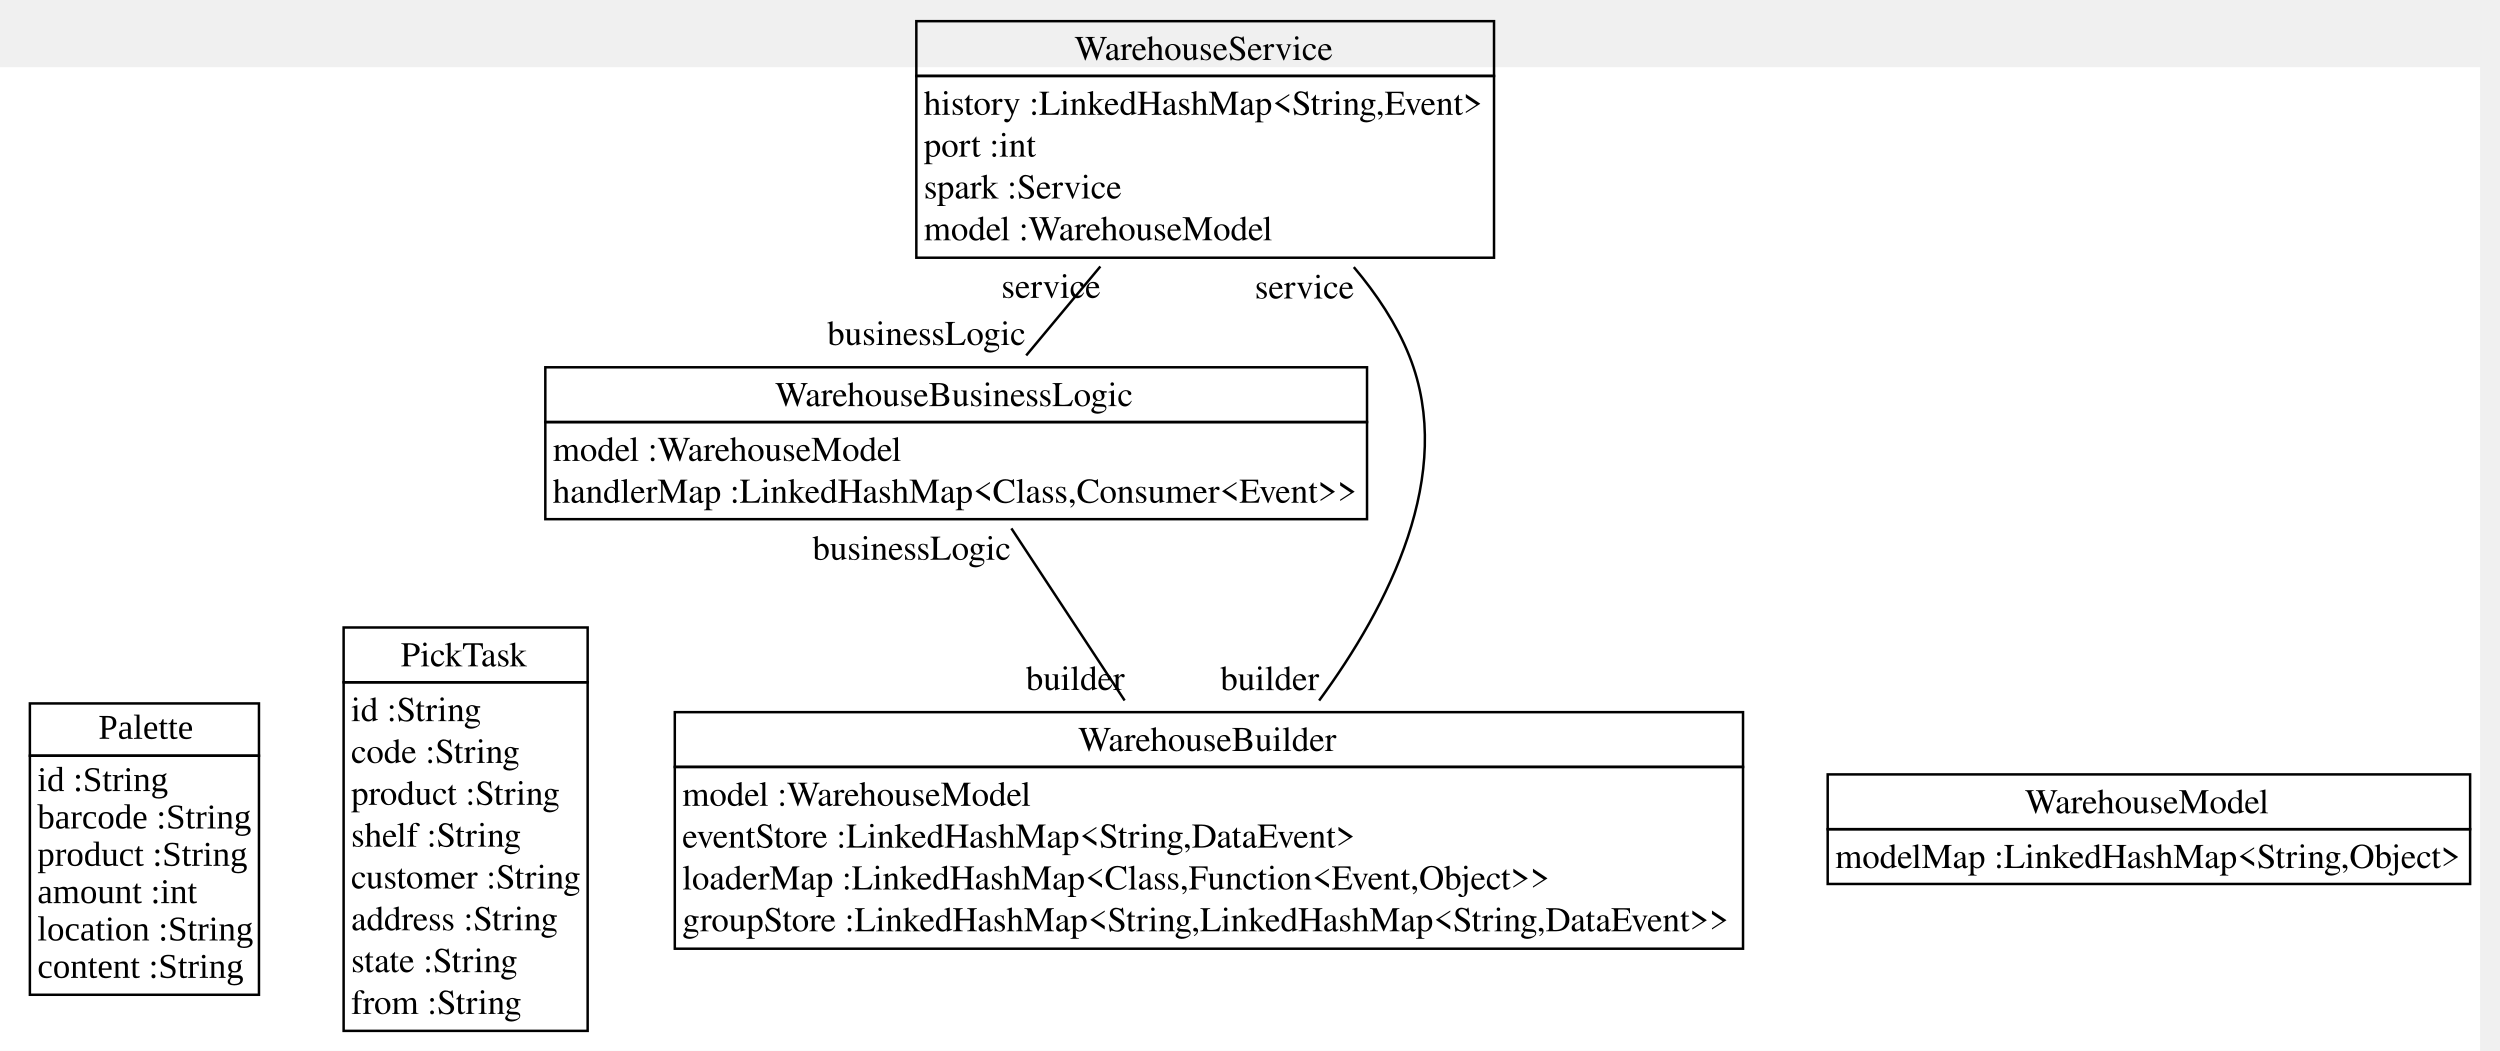
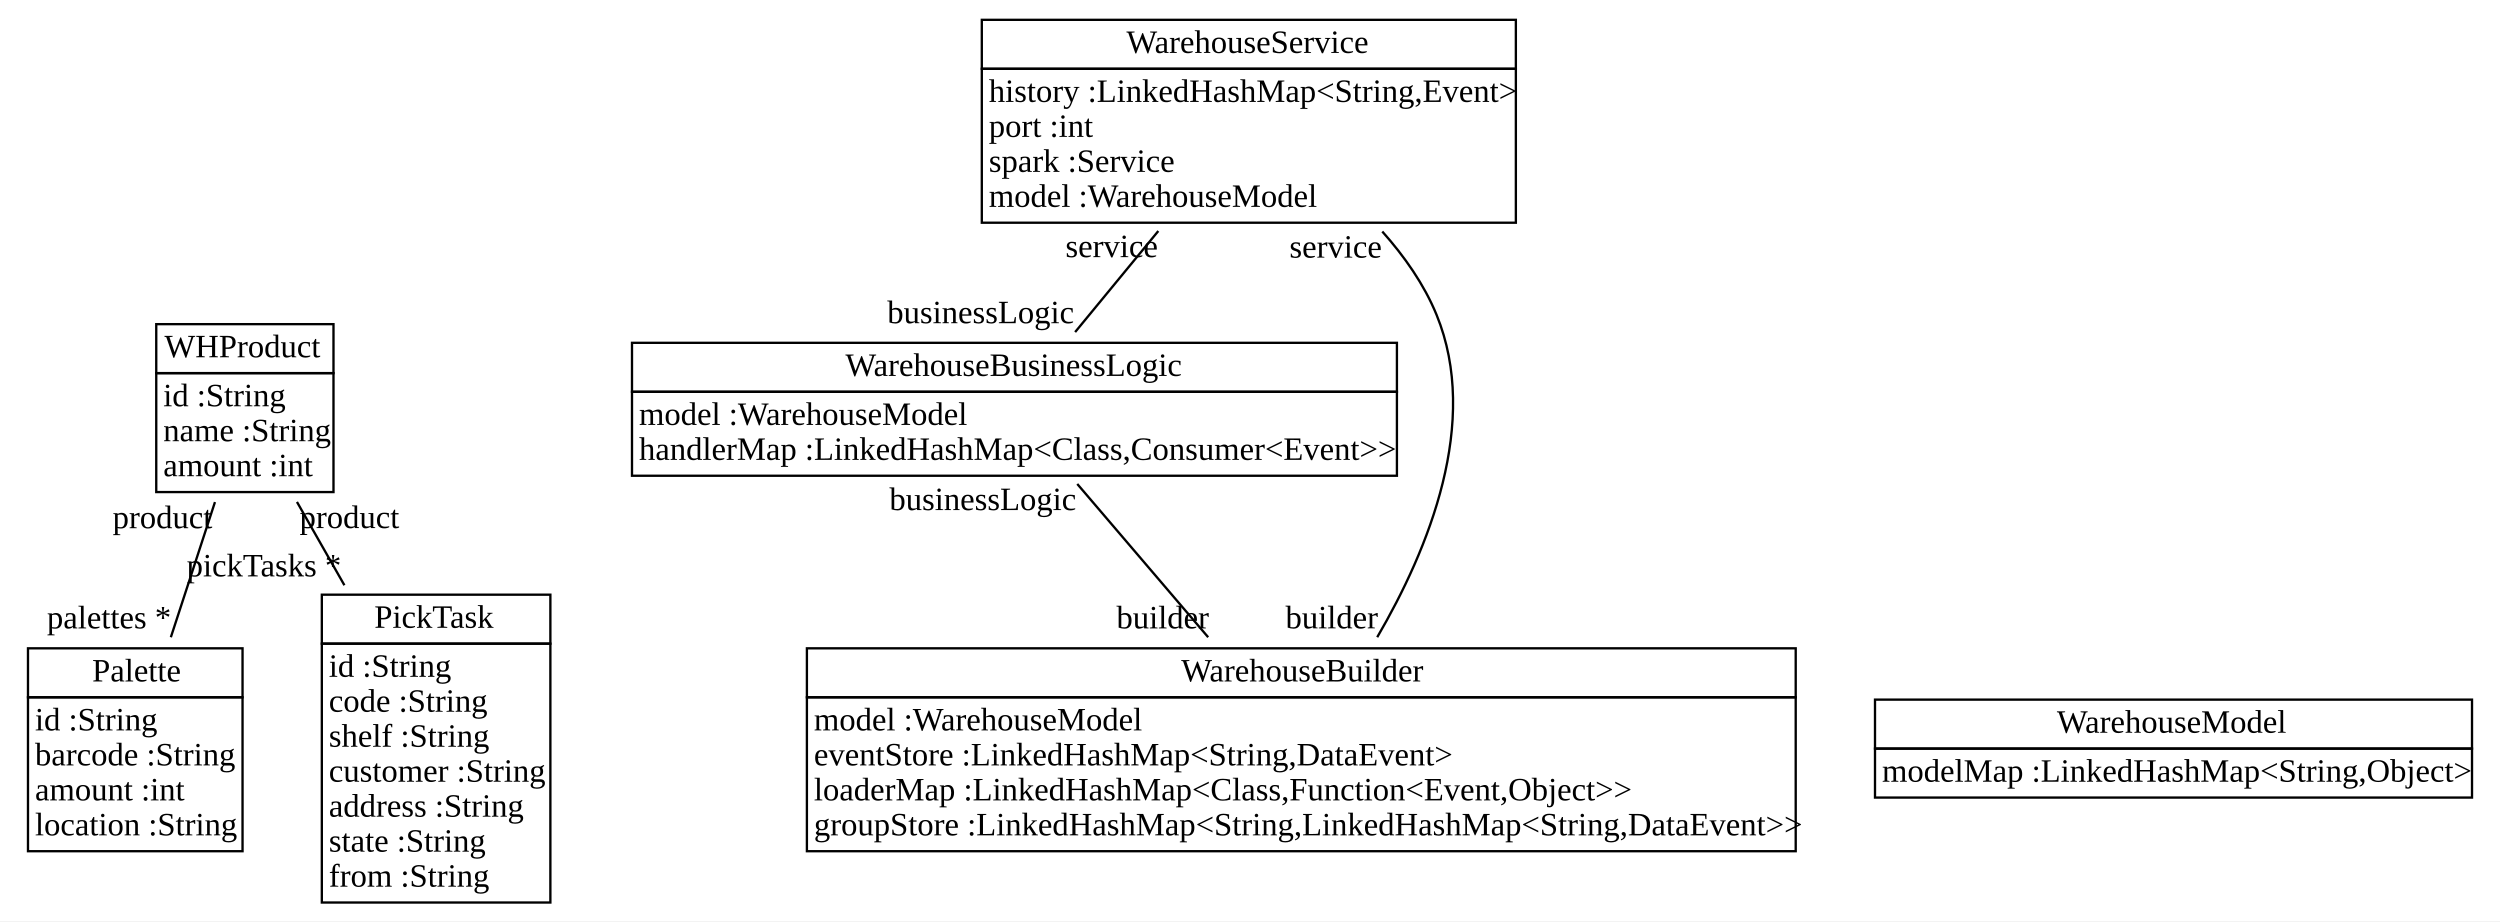
- <svg xmlns="http://www.w3.org/2000/svg" width="1004px" height="422px" viewBox="0.00 0.00 1004.00 422.00">
-   <g id="graph0" class="graph" transform="scale(1.0 1.0) rotate(0) translate(4 418)">
-     <polygon fill="white" stroke="none" points="-4,4 -4,-391 992,-391 992,4 -4,4" />
+ <svg xmlns="http://www.w3.org/2000/svg" width="1072px" height="395px" viewBox="0.00 0.00 1072.00 395.00">
+   <g id="graph0" class="graph" transform="scale(1.0 1.0) rotate(0) translate(4 391)">
+     <polygon fill="white" stroke="none" points="-4,4 -4,-391 1068,-391 1068,4 -4,4" />
    <g id="node1" class="node">
-       <polygon fill="none" stroke="black" points="8,-114.5 8,-135.5 100,-135.5 100,-114.5 8,-114.5" />
-       <text text-anchor="start" x="35.5" y="-121.3" font-family="Times New Roman,serif" font-size="14.00">Palette</text>
-       <polygon fill="none" stroke="black" points="8,-18.5 8,-114.5 100,-114.5 100,-18.5 8,-18.5" />
-       <text text-anchor="start" x="11" y="-100.3" font-family="Times New Roman,serif" font-size="14.00">id :String</text>
-       <text text-anchor="start" x="11" y="-85.3" font-family="Times New Roman,serif" font-size="14.00">barcode :String</text>
-       <text text-anchor="start" x="11" y="-70.3" font-family="Times New Roman,serif" font-size="14.00">product :String</text>
-       <text text-anchor="start" x="11" y="-55.3" font-family="Times New Roman,serif" font-size="14.00">amount :int</text>
-       <text text-anchor="start" x="11" y="-40.3" font-family="Times New Roman,serif" font-size="14.00">location :String</text>
-       <text text-anchor="start" x="11" y="-25.3" font-family="Times New Roman,serif" font-size="14.00">content :String</text>
+       <polygon fill="none" stroke="black" points="8,-92 8,-113 100,-113 100,-92 8,-92" />
+       <text text-anchor="start" x="35.5" y="-98.8" font-family="Times New Roman,serif" font-size="14.00">Palette</text>
+       <polygon fill="none" stroke="black" points="8,-26 8,-92 100,-92 100,-26 8,-26" />
+       <text text-anchor="start" x="11" y="-77.8" font-family="Times New Roman,serif" font-size="14.00">id :String</text>
+       <text text-anchor="start" x="11" y="-62.8" font-family="Times New Roman,serif" font-size="14.00">barcode :String</text>
+       <text text-anchor="start" x="11" y="-47.8" font-family="Times New Roman,serif" font-size="14.00">amount :int</text>
+       <text text-anchor="start" x="11" y="-32.8" font-family="Times New Roman,serif" font-size="14.00">location :String</text>
+     </g>
+     <g id="node3" class="node">
+       <polygon fill="none" stroke="black" points="63,-231 63,-252 139,-252 139,-231 63,-231" />
+       <text text-anchor="start" x="66.5" y="-237.8" font-family="Times New Roman,serif" font-size="14.00">WHProduct</text>
+       <polygon fill="none" stroke="black" points="63,-180 63,-231 139,-231 139,-180 63,-180" />
+       <text text-anchor="start" x="66" y="-216.8" font-family="Times New Roman,serif" font-size="14.00">id :String</text>
+       <text text-anchor="start" x="66" y="-201.8" font-family="Times New Roman,serif" font-size="14.00">name :String</text>
+       <text text-anchor="start" x="66" y="-186.8" font-family="Times New Roman,serif" font-size="14.00">amount :int</text>
+     </g>
+     <g id="edge4" class="edge">
+       <path fill="none" stroke="black" d="M69.26,-117.753C75.371,-136.477 82.334,-157.809 88.177,-175.714" />
+       <text text-anchor="middle" x="65.677" y="-164.514" font-family="Times New Roman,serif" font-size="14.00">product</text>
+       <text text-anchor="middle" x="42.76" y="-121.553" font-family="Times New Roman,serif" font-size="14.00">palettes *</text>
    </g>
    <g id="node2" class="node">
-       <polygon fill="none" stroke="black" points="134,-144 134,-166 232,-166 232,-144 134,-144" />
-       <text text-anchor="start" x="156.95" y="-150.4" font-family="Times,serif" font-size="14.00">PickTask</text>
-       <polygon fill="none" stroke="black" points="134,-4 134,-144 232,-144 232,-4 134,-4" />
-       <text text-anchor="start" x="137" y="-128.4" font-family="Times,serif" font-size="14.00">id :String</text>
-       <text text-anchor="start" x="137" y="-111.6" font-family="Times,serif" font-size="14.00">code :String</text>
-       <text text-anchor="start" x="137" y="-94.8" font-family="Times,serif" font-size="14.00">product :String</text>
-       <text text-anchor="start" x="137" y="-78" font-family="Times,serif" font-size="14.00">shelf :String</text>
-       <text text-anchor="start" x="137" y="-61.2" font-family="Times,serif" font-size="14.00">customer :String</text>
-       <text text-anchor="start" x="137" y="-44.4" font-family="Times,serif" font-size="14.00">address :String</text>
-       <text text-anchor="start" x="137" y="-27.6" font-family="Times,serif" font-size="14.00">state :String</text>
-       <text text-anchor="start" x="137" y="-10.8" font-family="Times,serif" font-size="14.00">from :String</text>
+       <polygon fill="none" stroke="black" points="134,-115 134,-136 232,-136 232,-115 134,-115" />
+       <text text-anchor="start" x="156.5" y="-121.8" font-family="Times New Roman,serif" font-size="14.00">PickTask</text>
+       <polygon fill="none" stroke="black" points="134,-4 134,-115 232,-115 232,-4 134,-4" />
+       <text text-anchor="start" x="137" y="-100.8" font-family="Times New Roman,serif" font-size="14.00">id :String</text>
+       <text text-anchor="start" x="137" y="-85.8" font-family="Times New Roman,serif" font-size="14.00">code :String</text>
+       <text text-anchor="start" x="137" y="-70.8" font-family="Times New Roman,serif" font-size="14.00">shelf :String</text>
+       <text text-anchor="start" x="137" y="-55.8" font-family="Times New Roman,serif" font-size="14.00">customer :String</text>
+       <text text-anchor="start" x="137" y="-40.8" font-family="Times New Roman,serif" font-size="14.00">address :String</text>
+       <text text-anchor="start" x="137" y="-25.8" font-family="Times New Roman,serif" font-size="14.00">state :String</text>
+       <text text-anchor="start" x="137" y="-10.8" font-family="Times New Roman,serif" font-size="14.00">from :String</text>
    </g>
-     <g id="node3" class="node">
-       <polygon fill="none" stroke="black" points="267,-110 267,-132 696,-132 696,-110 267,-110" />
-       <text text-anchor="start" x="429.02" y="-116.4" font-family="Times,serif" font-size="14.00">WarehouseBuilder</text>
-       <polygon fill="none" stroke="black" points="267,-37 267,-110 696,-110 696,-37 267,-37" />
-       <text text-anchor="start" x="270" y="-94.4" font-family="Times,serif" font-size="14.00">model :WarehouseModel</text>
-       <text text-anchor="start" x="270" y="-77.6" font-family="Times,serif" font-size="14.00">eventStore :LinkedHashMap&lt;String,DataEvent&gt;</text>
-       <text text-anchor="start" x="270" y="-60.8" font-family="Times,serif" font-size="14.00">loaderMap :LinkedHashMap&lt;Class,Function&lt;Event,Object&gt;&gt;</text>
-       <text text-anchor="start" x="270" y="-44" font-family="Times,serif" font-size="14.00">groupStore :LinkedHashMap&lt;String,LinkedHashMap&lt;String,DataEvent&gt;&gt;</text>
+     <g id="edge5" class="edge">
+       <path fill="none" stroke="black" d="M143.681,-140.048C136.694,-152.318 129.641,-164.704 123.337,-175.775" />
+       <text text-anchor="middle" x="145.837" y="-164.575" font-family="Times New Roman,serif" font-size="14.00">product</text>
+       <text text-anchor="middle" x="109.181" y="-143.848" font-family="Times New Roman,serif" font-size="14.00">pickTasks *</text>
    </g>
    <g id="node4" class="node">
-       <polygon fill="none" stroke="black" points="215,-248.5 215,-270.5 545,-270.5 545,-248.5 215,-248.5" />
-       <text text-anchor="start" x="307.3" y="-254.9" font-family="Times,serif" font-size="14.00">WarehouseBusinessLogic</text>
-       <polygon fill="none" stroke="black" points="215,-209.5 215,-248.5 545,-248.5 545,-209.5 215,-209.5" />
-       <text text-anchor="start" x="218" y="-232.9" font-family="Times,serif" font-size="14.00">model :WarehouseModel</text>
-       <text text-anchor="start" x="218" y="-216.1" font-family="Times,serif" font-size="14.00">handlerMap :LinkedHashMap&lt;Class,Consumer&lt;Event&gt;&gt;</text>
+       <polygon fill="none" stroke="black" points="342,-92 342,-113 766,-113 766,-92 342,-92" />
+       <text text-anchor="start" x="502.5" y="-98.8" font-family="Times New Roman,serif" font-size="14.00">WarehouseBuilder</text>
+       <polygon fill="none" stroke="black" points="342,-26 342,-92 766,-92 766,-26 342,-26" />
+       <text text-anchor="start" x="345" y="-77.8" font-family="Times New Roman,serif" font-size="14.00">model :WarehouseModel</text>
+       <text text-anchor="start" x="345" y="-62.8" font-family="Times New Roman,serif" font-size="14.00">eventStore :LinkedHashMap&lt;String,DataEvent&gt;</text>
+       <text text-anchor="start" x="345" y="-47.8" font-family="Times New Roman,serif" font-size="14.00">loaderMap :LinkedHashMap&lt;Class,Function&lt;Event,Object&gt;&gt;</text>
+       <text text-anchor="start" x="345" y="-32.8" font-family="Times New Roman,serif" font-size="14.00">groupStore :LinkedHashMap&lt;String,LinkedHashMap&lt;String,DataEvent&gt;&gt;</text>
+     </g>
+     <g id="node5" class="node">
+       <polygon fill="none" stroke="black" points="267,-223 267,-244 595,-244 595,-223 267,-223" />
+       <text text-anchor="start" x="358.5" y="-229.8" font-family="Times New Roman,serif" font-size="14.00">WarehouseBusinessLogic</text>
+       <polygon fill="none" stroke="black" points="267,-187 267,-223 595,-223 595,-187 267,-187" />
+       <text text-anchor="start" x="270" y="-208.8" font-family="Times New Roman,serif" font-size="14.00">model :WarehouseModel</text>
+       <text text-anchor="start" x="270" y="-193.8" font-family="Times New Roman,serif" font-size="14.00">handlerMap :LinkedHashMap&lt;Class,Consumer&lt;Event&gt;&gt;</text>
    </g>
    <g id="edge1" class="edge">
-       <path fill="none" stroke="black" d="M447.65,-136.69C432.71,-159.39 415.5,-185.55 402.17,-205.8" />
-       <text text-anchor="middle" x="362.13" y="-193.2" font-family="Times,serif" font-size="14.00">businessLogic</text>
-       <text text-anchor="middle" x="427.82" y="-140.89" font-family="Times,serif" font-size="14.00">builder</text>
+       <path fill="none" stroke="black" d="M514.065,-117.753C495.687,-139.269 474.366,-164.229 457.928,-183.475" />
+       <text text-anchor="middle" x="417.428" y="-172.275" font-family="Times New Roman,serif" font-size="14.00">businessLogic</text>
+       <text text-anchor="middle" x="494.565" y="-121.553" font-family="Times New Roman,serif" font-size="14.00">builder</text>
+     </g>
+     <g id="node7" class="node">
+       <polygon fill="none" stroke="black" points="417,-361.5 417,-382.5 646,-382.5 646,-361.5 417,-361.5" />
+       <text text-anchor="start" x="479" y="-368.3" font-family="Times New Roman,serif" font-size="14.00">WarehouseService</text>
+       <polygon fill="none" stroke="black" points="417,-295.5 417,-361.5 646,-361.5 646,-295.5 417,-295.5" />
+       <text text-anchor="start" x="420" y="-347.3" font-family="Times New Roman,serif" font-size="14.00">history :LinkedHashMap&lt;String,Event&gt;</text>
+       <text text-anchor="start" x="420" y="-332.3" font-family="Times New Roman,serif" font-size="14.00">port :int</text>
+       <text text-anchor="start" x="420" y="-317.3" font-family="Times New Roman,serif" font-size="14.00">spark :Service</text>
+       <text text-anchor="start" x="420" y="-302.3" font-family="Times New Roman,serif" font-size="14.00">model :WarehouseModel</text>
+     </g>
+     <g id="edge2" class="edge">
+       <path fill="none" stroke="black" d="M586.549,-117.761C608.672,-155.631 630.789,-210.045 612,-256 606.683,-269.006 598.217,-281.067 588.722,-291.729" />
+       <text text-anchor="middle" x="568.722" y="-280.529" font-family="Times New Roman,serif" font-size="14.00">service</text>
+       <text text-anchor="middle" x="567.049" y="-121.561" font-family="Times New Roman,serif" font-size="14.00">builder</text>
+     </g>
+     <g id="edge3" class="edge">
+       <path fill="none" stroke="black" d="M457.013,-248.606C467.892,-261.824 480.758,-277.456 492.684,-291.946" />
+       <text text-anchor="middle" x="472.684" y="-280.746" font-family="Times New Roman,serif" font-size="14.00">service</text>
+       <text text-anchor="middle" x="416.513" y="-252.406" font-family="Times New Roman,serif" font-size="14.00">businessLogic</text>
    </g>
    <g id="node6" class="node">
-       <polygon fill="none" stroke="black" points="364,-387.5 364,-409.5 596,-409.5 596,-387.5 364,-387.5" />
-       <text text-anchor="start" x="427.53" y="-393.9" font-family="Times,serif" font-size="14.00">WarehouseService</text>
-       <polygon fill="none" stroke="black" points="364,-314.5 364,-387.5 596,-387.5 596,-314.5 364,-314.5" />
-       <text text-anchor="start" x="367" y="-371.9" font-family="Times,serif" font-size="14.00">history :LinkedHashMap&lt;String,Event&gt;</text>
-       <text text-anchor="start" x="367" y="-355.1" font-family="Times,serif" font-size="14.00">port :int</text>
-       <text text-anchor="start" x="367" y="-338.3" font-family="Times,serif" font-size="14.00">spark :Service</text>
-       <text text-anchor="start" x="367" y="-321.5" font-family="Times,serif" font-size="14.00">model :WarehouseModel</text>
-     </g>
-     <g id="edge2" class="edge">
-       <path fill="none" stroke="black" d="M525.76,-136.65C553.61,-174.54 580.84,-227.75 562,-275 556.87,-287.88 548.8,-299.94 539.69,-310.73" />
-       <text text-anchor="middle" x="519.87" y="-298.13" font-family="Times,serif" font-size="14.00">service</text>
-       <text text-anchor="middle" x="505.93" y="-140.85" font-family="Times,serif" font-size="14.00">builder</text>
-     </g>
-     <g id="edge3" class="edge">
-       <path fill="none" stroke="black" d="M408.12,-275.25C417.36,-286.34 427.85,-298.92 437.9,-310.98" />
-       <text text-anchor="middle" x="418.08" y="-298.38" font-family="Times,serif" font-size="14.00">service</text>
-       <text text-anchor="middle" x="368.07" y="-279.45" font-family="Times,serif" font-size="14.00">businessLogic</text>
-     </g>
-     <g id="node5" class="node">
-       <polygon fill="none" stroke="black" points="730,-85 730,-107 988,-107 988,-85 730,-85" />
-       <text text-anchor="start" x="809.24" y="-91.4" font-family="Times,serif" font-size="14.00">WarehouseModel</text>
-       <polygon fill="none" stroke="black" points="730,-63 730,-85 988,-85 988,-63 730,-63" />
-       <text text-anchor="start" x="733" y="-69.4" font-family="Times,serif" font-size="14.00">modelMap :LinkedHashMap&lt;String,Object&gt;</text>
+       <polygon fill="none" stroke="black" points="800,-70 800,-91 1056,-91 1056,-70 800,-70" />
+       <text text-anchor="start" x="878" y="-76.8" font-family="Times New Roman,serif" font-size="14.00">WarehouseModel</text>
+       <polygon fill="none" stroke="black" points="800,-49 800,-70 1056,-70 1056,-49 800,-49" />
+       <text text-anchor="start" x="803" y="-55.8" font-family="Times New Roman,serif" font-size="14.00">modelMap :LinkedHashMap&lt;String,Object&gt;</text>
    </g>
  </g>
</svg>
